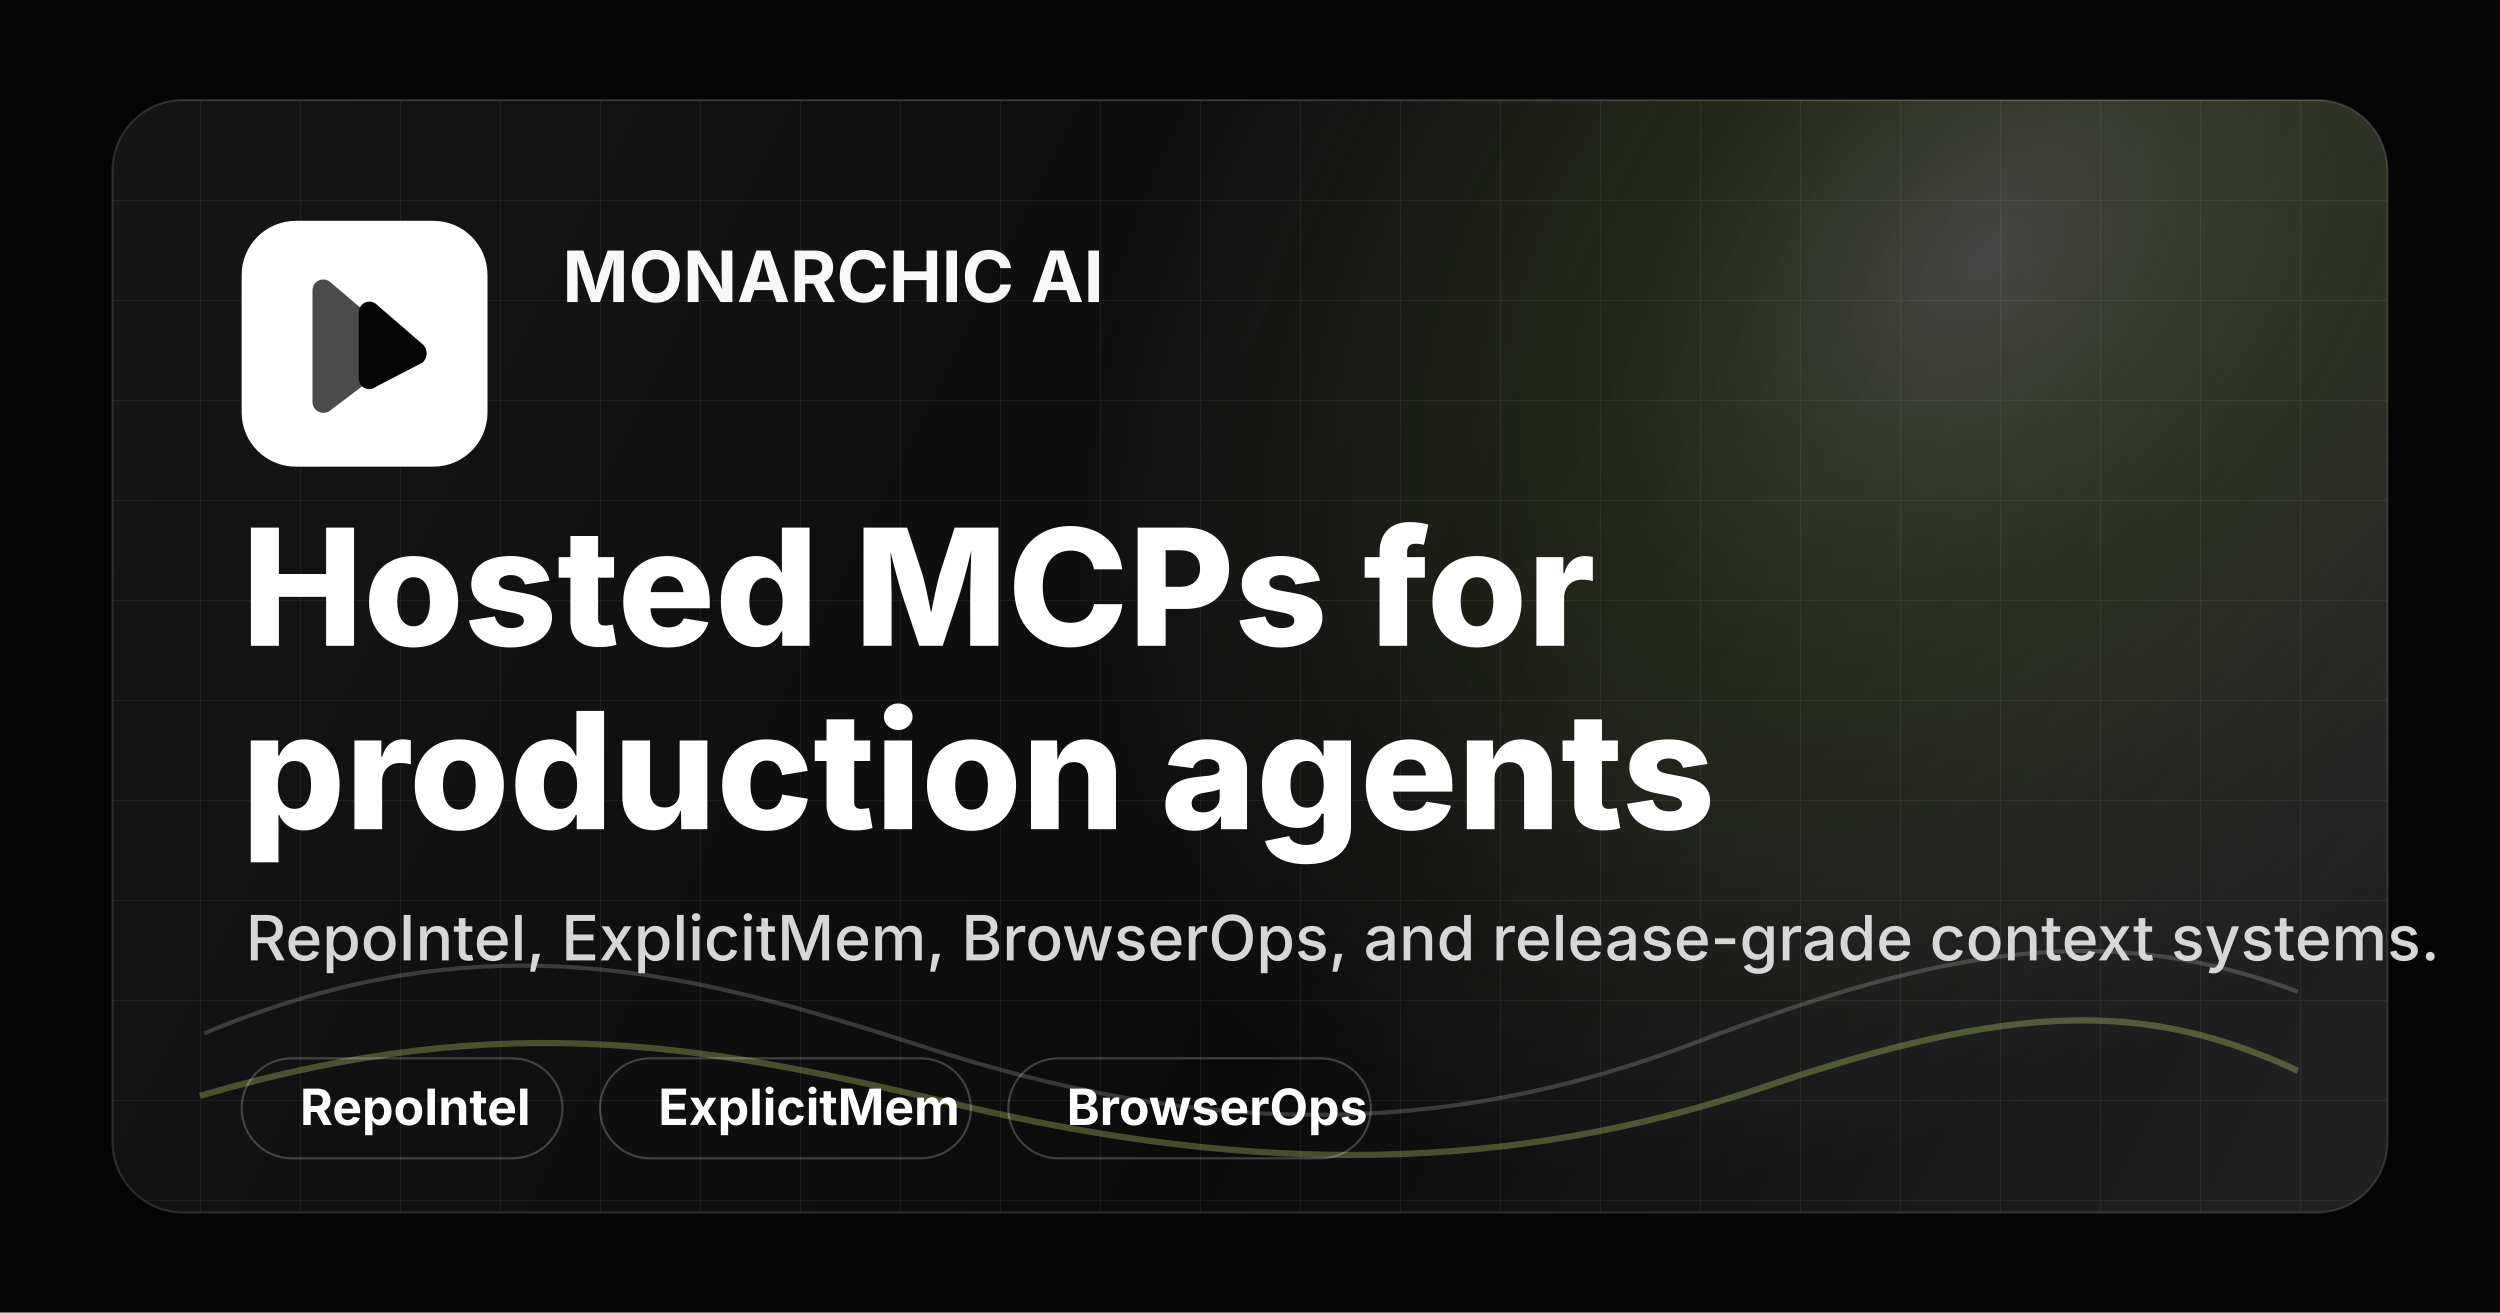
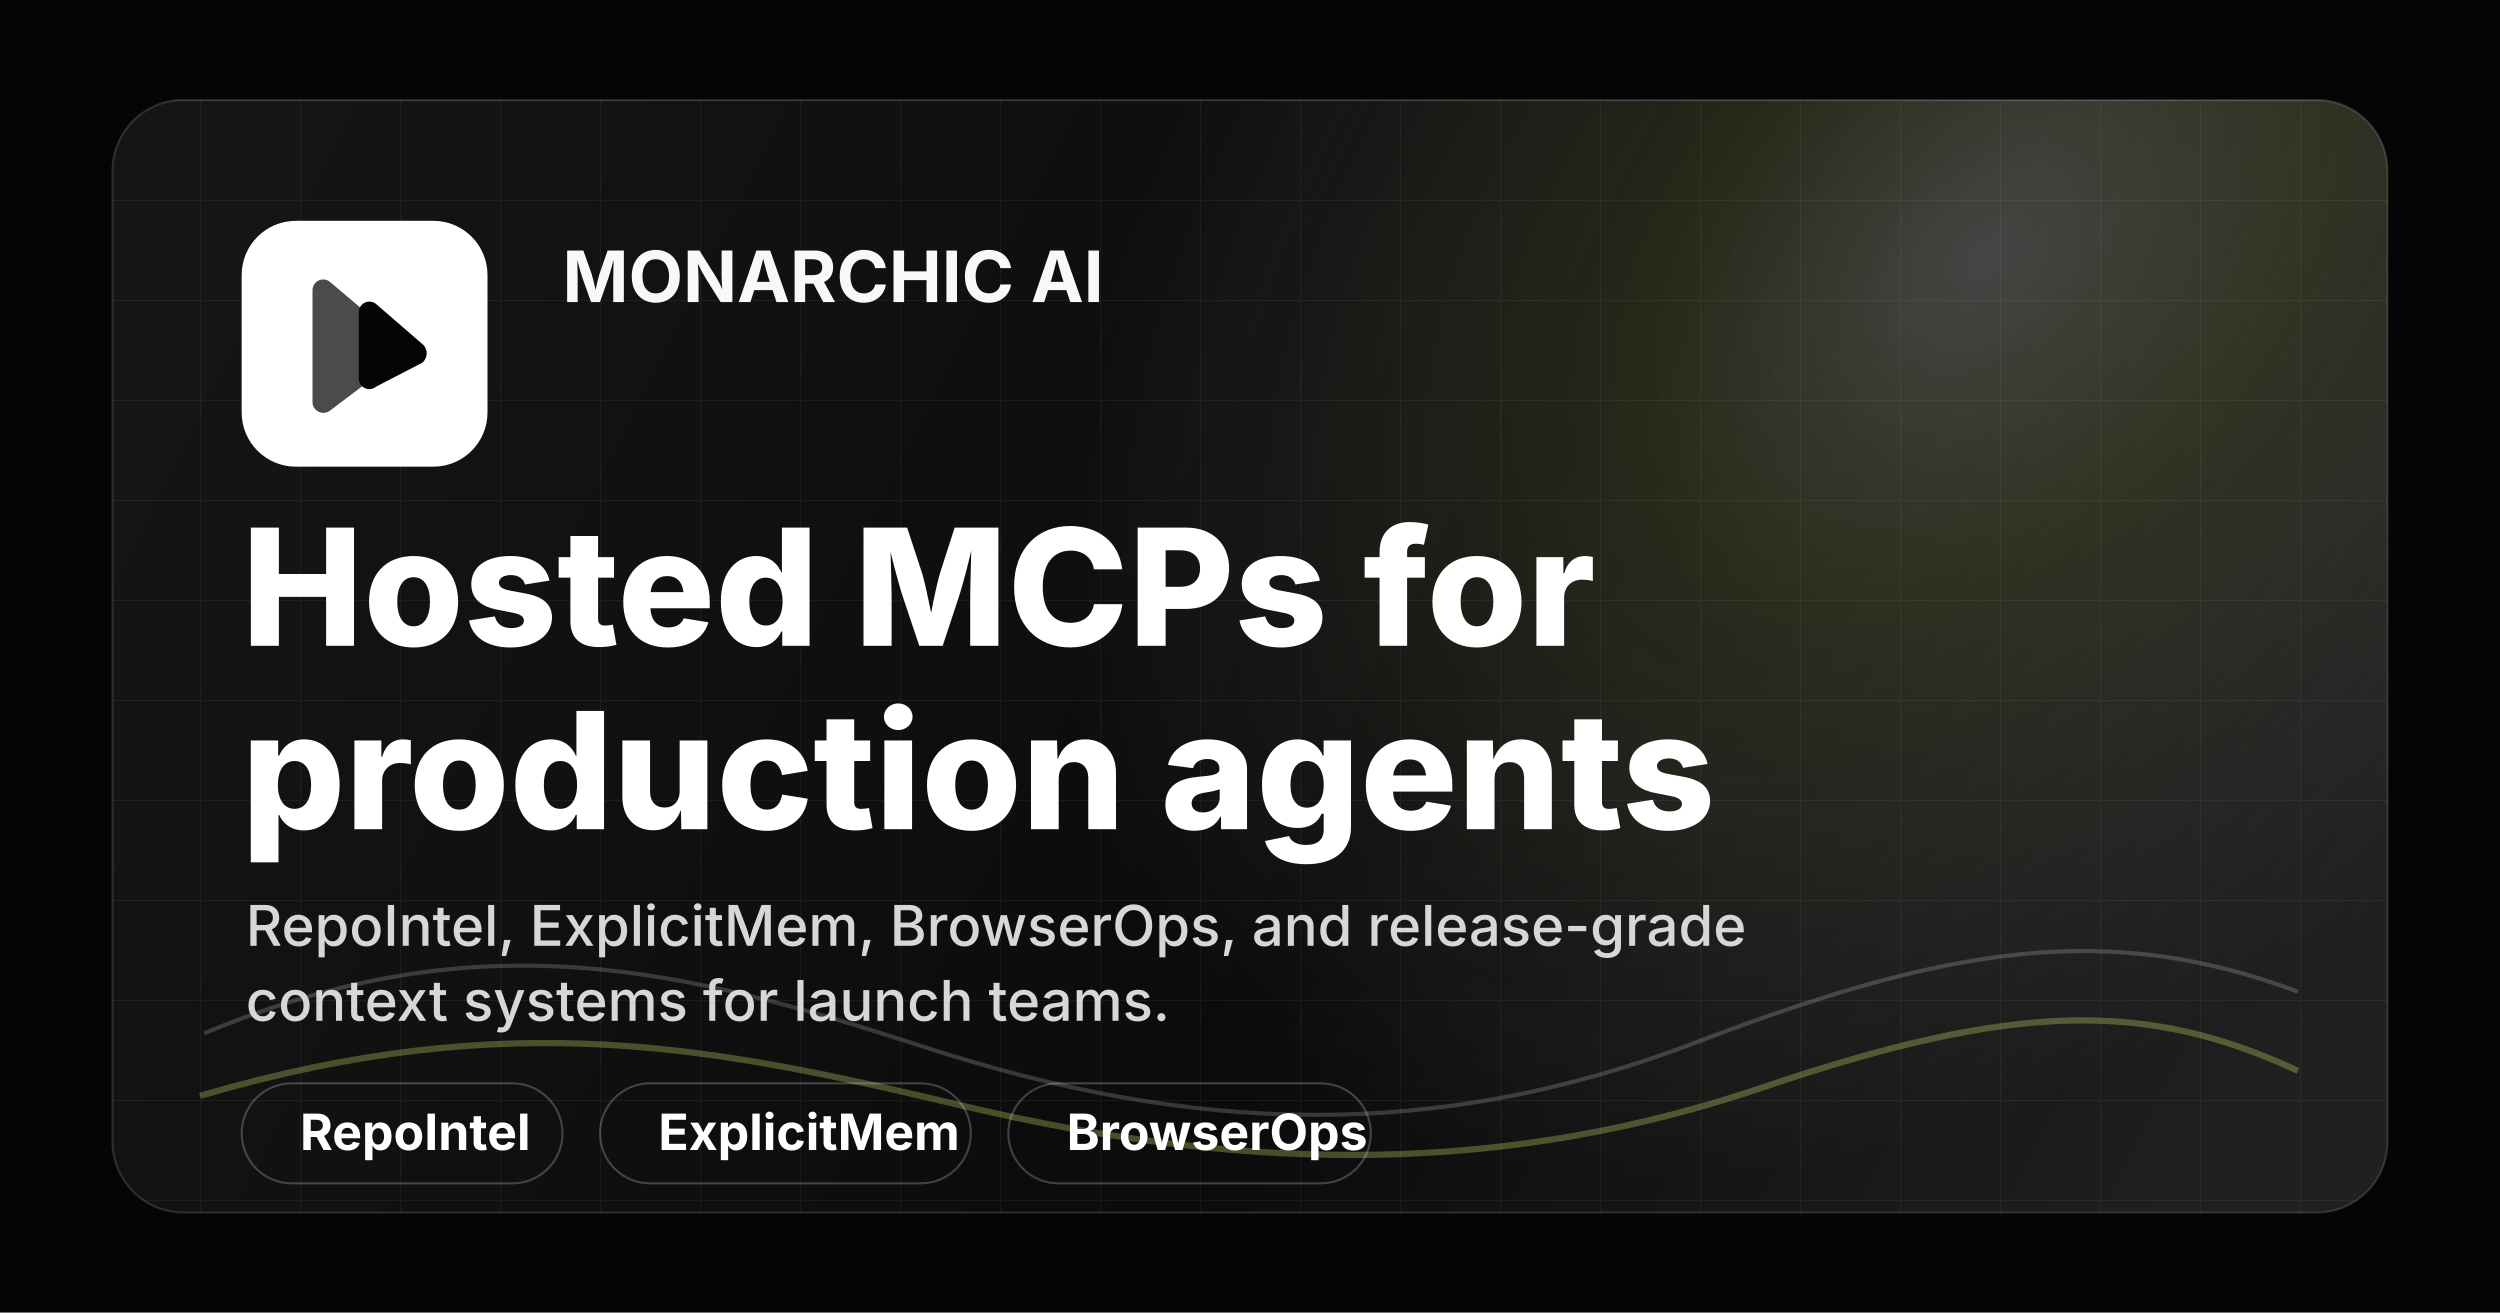
<svg xmlns="http://www.w3.org/2000/svg" width="1200" height="630" viewBox="0 0 1200 630" role="img" aria-labelledby="title desc">
  <defs>
    <linearGradient id="panel" x1="120" y1="80" x2="1080" y2="560" gradientUnits="userSpaceOnUse">
      <stop offset="0" stop-color="#151515" />
      <stop offset="0.58" stop-color="#0b0b0b" />
      <stop offset="1" stop-color="#202020" />
    </linearGradient>
    <radialGradient id="signal" cx="0" cy="0" r="1" gradientTransform="translate(954 122) rotate(135) scale(520 360)" gradientUnits="userSpaceOnUse">
      <stop offset="0" stop-color="#ffffff" stop-opacity="0.22" />
      <stop offset="0.38" stop-color="#d6ff7a" stop-opacity="0.12" />
      <stop offset="1" stop-color="#ffffff" stop-opacity="0" />
    </radialGradient>
    <pattern id="grid" width="48" height="48" patternUnits="userSpaceOnUse">
      <path d="M48 0H0V48" fill="none" stroke="#ffffff" stroke-opacity="0.055" stroke-width="1" />
    </pattern>
    <clipPath id="clip">
      <rect x="0" y="0" width="1200" height="630" rx="0" />
    </clipPath>
  </defs>
  <g clip-path="url(#clip)">
    <rect width="1200" height="630" fill="#050505" />
    <rect x="54" y="48" width="1092" height="534" rx="34" fill="url(#panel)" stroke="#ffffff" stroke-opacity="0.14" />
    <rect x="54" y="48" width="1092" height="534" rx="34" fill="url(#grid)" />
    <rect x="54" y="48" width="1092" height="534" rx="34" fill="url(#signal)" />
    <path d="M98 496C232 440 330 466 442 502C573 545 690 548 815 500C936 454 1012 442 1103 476" fill="none" stroke="#ffffff" stroke-opacity="0.18" stroke-width="2" />
    <path d="M96 526C246 482 345 503 463 531C603 564 725 563 846 522C967 481 1030 480 1103 514" fill="none" stroke="#d6ff7a" stroke-opacity="0.28" stroke-width="3" />
    <g transform="translate(116 106)">
      <rect x="0" y="0" width="118" height="118" rx="26" fill="#ffffff" />
      <path fill="#050505" d="M64.5 79.6c-3.4 2.8-8.3.4-8.3-4.1V44c0-4.4 5-6.9 8.4-4l22.2 19.2c2.7 2.3 2.7 6.6-.1 8.9L64.5 79.6Z" />
      <path fill="#050505" d="M34 33.4c0-4.5 5.1-6.9 8.5-4l32.8 27.8c2.9 2.4 2.8 6.8-.1 9.1L42.4 91.1c-3.4 2.6-8.4.2-8.4-4.1V33.4Z" opacity=".72" />
    </g>
    <text x="270" y="145" fill="#f8f8f8" font-family="Inter, ui-sans-serif, system-ui, -apple-system, BlinkMacSystemFont, 'Segoe UI', sans-serif" font-size="34" font-weight="700" letter-spacing="0">MONARCHIC AI</text>
    <text x="116" y="310" fill="#ffffff" font-family="Inter, ui-sans-serif, system-ui, -apple-system, BlinkMacSystemFont, 'Segoe UI', sans-serif" font-size="78" font-weight="760" letter-spacing="0">Hosted MCPs for</text>
    <text x="116" y="398" fill="#ffffff" font-family="Inter, ui-sans-serif, system-ui, -apple-system, BlinkMacSystemFont, 'Segoe UI', sans-serif" font-size="78" font-weight="760" letter-spacing="0">production agents</text>
-     <text x="118" y="461" fill="#d7d7d7" font-family="Inter, ui-sans-serif, system-ui, -apple-system, BlinkMacSystemFont, 'Segoe UI', sans-serif" font-size="30" font-weight="500" letter-spacing="0">RepoIntel, ExplicitMem, BrowserOps, and release-grade context systems.</text>
+     <text x="118" y="454" fill="#d7d7d7" font-family="Inter, ui-sans-serif, system-ui, -apple-system, BlinkMacSystemFont, 'Segoe UI', sans-serif" font-size="27" font-weight="500" letter-spacing="0">RepoIntel, ExplicitMem, BrowserOps, and release-grade</text>
+     <text x="118" y="490" fill="#d7d7d7" font-family="Inter, ui-sans-serif, system-ui, -apple-system, BlinkMacSystemFont, 'Segoe UI', sans-serif" font-size="27" font-weight="500" letter-spacing="0">context systems for launch teams.</text>
    <g fill="none" stroke="#ffffff" stroke-opacity="0.22" font-family="Inter, ui-sans-serif, system-ui, -apple-system, BlinkMacSystemFont, 'Segoe UI', sans-serif" font-size="24" font-weight="650" letter-spacing="0">
-       <rect x="116" y="508" width="154" height="48" rx="24" />
-       <text x="144" y="540" fill="#ffffff" stroke="none">RepoIntel</text>
-       <rect x="288" y="508" width="178" height="48" rx="24" />
-       <text x="316" y="540" fill="#ffffff" stroke="none">ExplicitMem</text>
-       <rect x="484" y="508" width="174" height="48" rx="24" />
-       <text x="512" y="540" fill="#ffffff" stroke="none">BrowserOps</text>
+       <rect x="116" y="520" width="154" height="48" rx="24" />
+       <text x="144" y="552" fill="#ffffff" stroke="none">RepoIntel</text>
+       <rect x="288" y="520" width="178" height="48" rx="24" />
+       <text x="316" y="552" fill="#ffffff" stroke="none">ExplicitMem</text>
+       <rect x="484" y="520" width="174" height="48" rx="24" />
+       <text x="512" y="552" fill="#ffffff" stroke="none">BrowserOps</text>
    </g>
  </g>
</svg>
